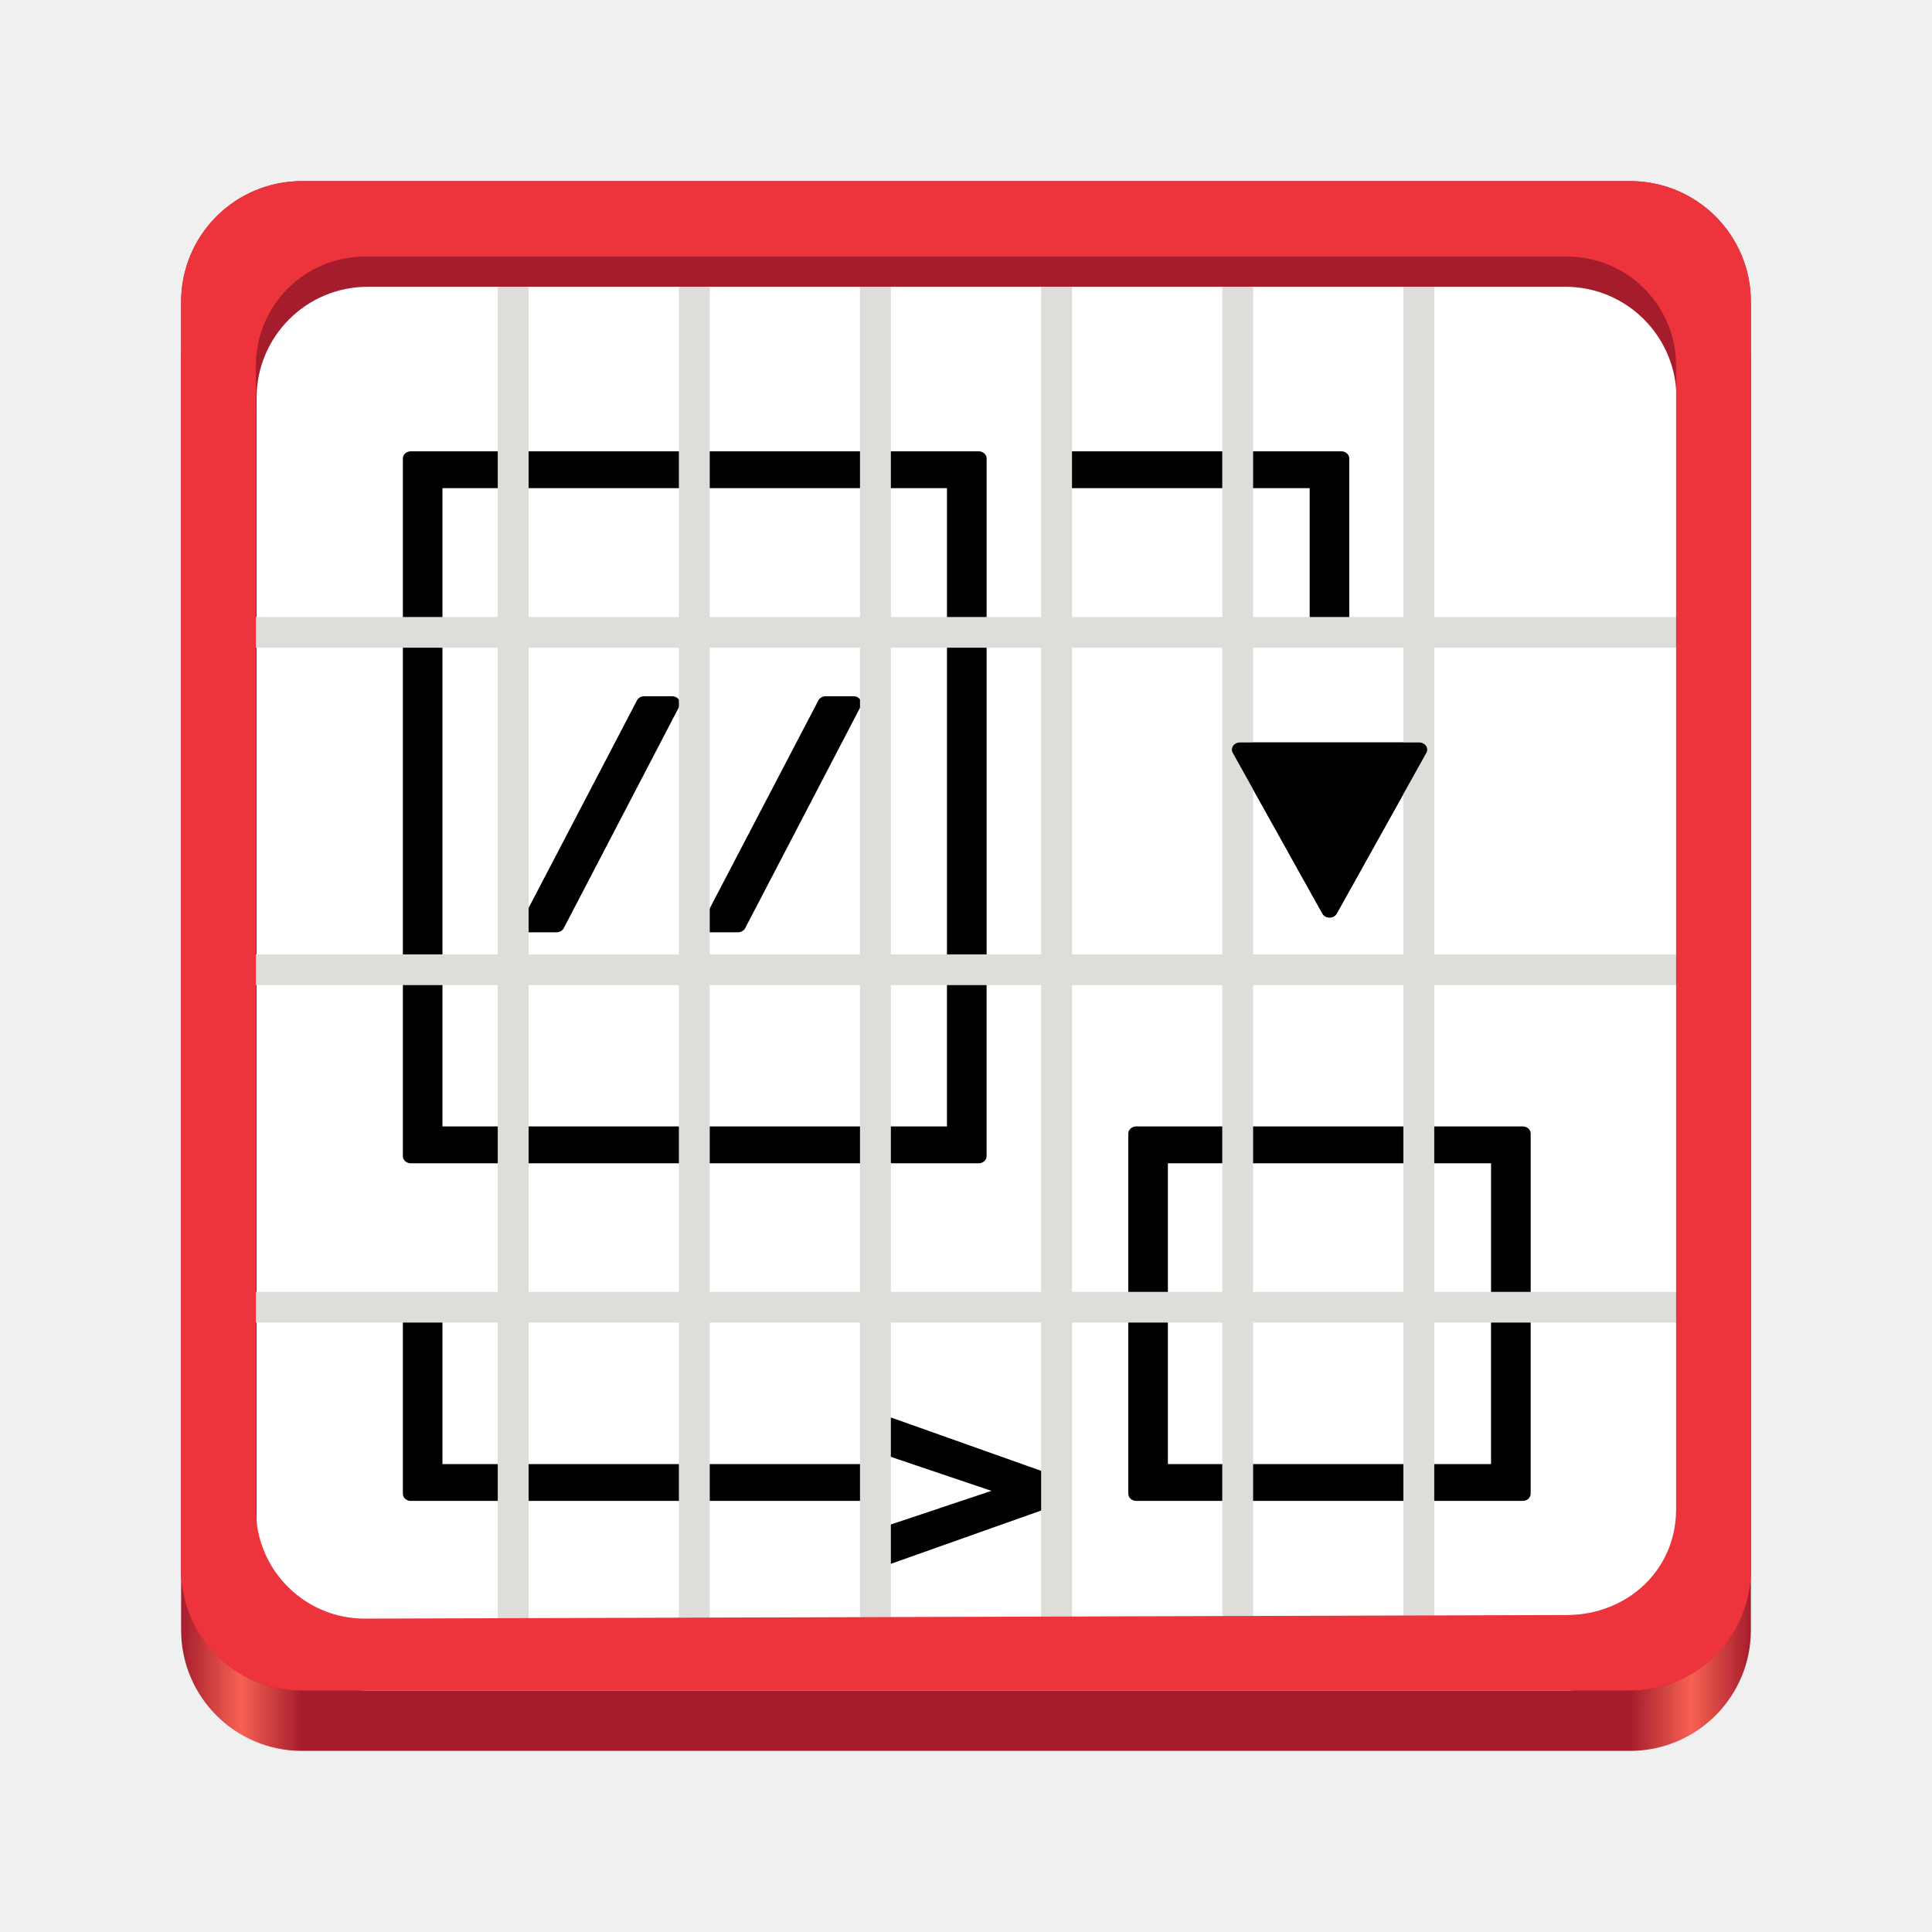
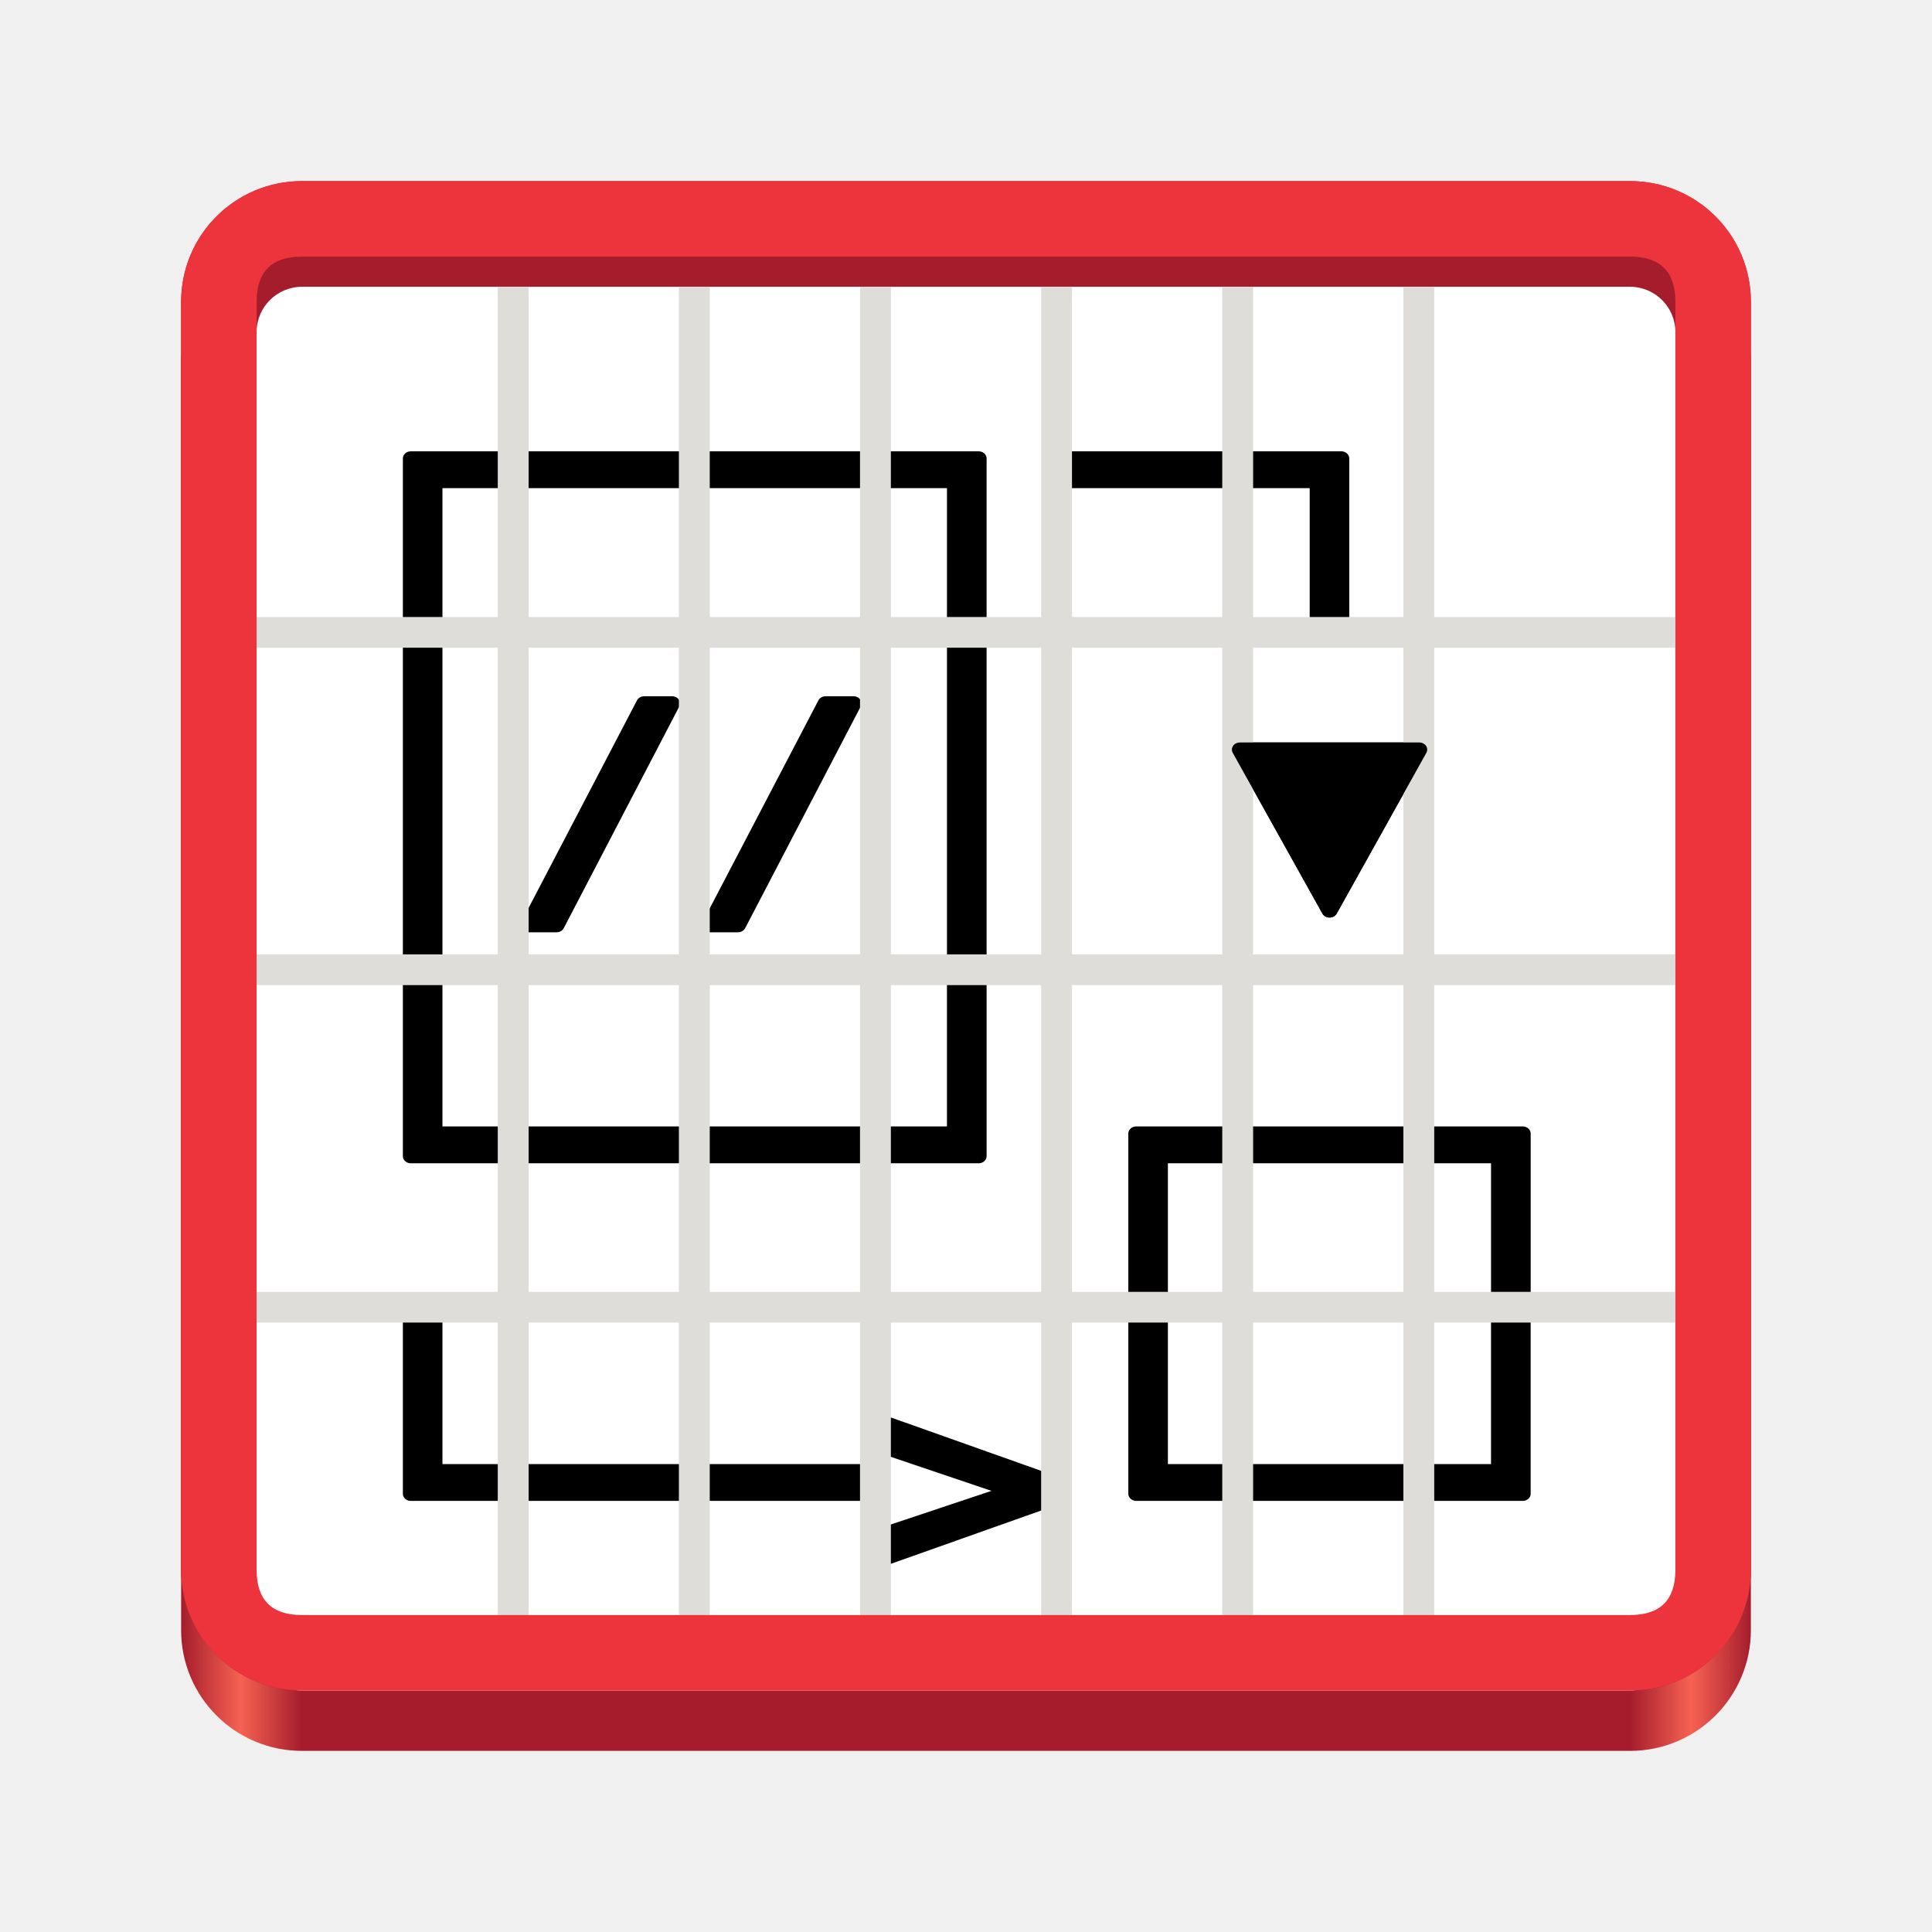
<svg xmlns="http://www.w3.org/2000/svg" height="128px" viewBox="0 0 128 128" width="128px">
  <linearGradient id="a" gradientTransform="matrix(0.232143 0 0 0.328947 -8.566895 263.8278)" gradientUnits="userSpaceOnUse" x1="88.596" x2="536.596" y1="-449.394" y2="-449.394">
    <stop offset="0" stop-color="#a51d2d" />
    <stop offset="0.038" stop-color="#f66151" />
    <stop offset="0.077" stop-color="#a51d2d" />
    <stop offset="0.923" stop-color="#a51d2d" />
    <stop offset="0.962" stop-color="#f66151" />
    <stop offset="1" stop-color="#a51d2d" />
  </linearGradient>
  <path d="m 20 16 h 88 c 4.418 0 8 3.582 8 8 v 84 c 0 4.418 -3.582 8 -8 8 h -88 c -4.418 0 -8 -3.582 -8 -8 v -84 c 0 -4.418 3.582 -8 8 -8 z m 0 0" fill="url(#a)" />
  <path d="m 20 12 h 88 c 4.418 0 8 3.582 8 8 v 84 c 0 4.418 -3.582 8 -8 8 h -88 c -4.418 0 -8 -3.582 -8 -8 v -84 c 0 -4.418 3.582 -8 8 -8 z m 0 0" fill="#a51d2d" />
-   <path d="m 24.359 19 h 79.352 c 4.062 0 7.359 3.297 7.359 7.359 v 78.281 c 0 4.062 -3.297 7.359 -7.359 7.359 h -79.352 c -4.062 0 -7.359 -3.297 -7.359 -7.359 v -78.281 c 0 -4.062 3.297 -7.359 7.359 -7.359 z m 0 0" fill="#ffffff" />
+   <path d="m 20.008 19 h 87.984 c 1.66 0 3.008 1.348 3.008 3.008 v 86.984 c 0 1.66 -1.348 3.008 -3.008 3.008 h -87.984 c -1.66 0 -3.008 -1.348 -3.008 -3.008 v -86.984 c 0 -1.66 1.348 -3.008 3.008 -3.008 z m 0 0" fill="#ffffff" />
  <path d="m -322.654 225.741 v -11.998 h 6.624 v 1.576 h -5.141 v 10.422 z m 6.247 -10.422 v -1.576 h 11.75 v 1.576 z m 11.38 0 v -1.576 h 11.75 v 1.576 z m 16.503 10.422 v -10.422 h -5.122 v -1.576 h 6.609 v 11.998 z m 6.25 -10.422 v -1.576 h 11.75 v 1.576 z m 16.503 10.422 v -10.422 h -5.126 v -1.576 h 6.609 v 11.998 z m -61.824 -22.258" stroke="#000000" stroke-linejoin="round" transform="matrix(1.05618 0 0 0.946808 368 -171.9991)" />
  <path d="m -322.654 249.369 v -22.44 h 1.483 v 22.44 z m 14.639 -18.487 h 1.749 l -7.249 15.517 h -1.764 z m 11.38 0 h 1.749 l -7.249 15.517 h -1.768 z m 8.111 18.487 v -22.44 h 1.487 v 22.44 z m 23.5 -4.002 l -5.625 -11.251 h 11.251 z m -62.571 -18.26" stroke="#000000" stroke-linejoin="round" transform="matrix(1.05618 0 0 0.946808 368 -171.9991)" />
  <path d="m -322.654 262.563 v -12.018 h 1.483 v 10.438 h 5.141 v 1.58 z m 6.247 0 v -1.58 h 11.75 v 1.58 z m 11.38 0 v -1.58 h 11.75 v 1.58 z m 11.38 0 v -1.58 h 5.122 v -10.438 h 1.487 v 12.018 z m 16.499 10.422 v -12.002 h 6.624 v 1.58 h -5.141 v 10.422 z m 6.25 -10.422 v -1.58 h 11.75 v 1.58 z m 16.503 10.422 v -10.422 h -5.122 v -1.58 h 6.609 v 12.002 z m -73.2 -22.258" stroke="#000000" stroke-linejoin="round" transform="matrix(1.05618 0 0 0.946808 368 -171.9991)" />
  <path d="m -322.654 286.187 v -12.014 h 1.483 v 10.438 h 5.141 v 1.576 z m 6.247 0 v -1.576 h 11.75 v 1.576 z m 11.38 0 v -1.576 h 11.75 v 1.576 z m 12.379 -3.156 v -1.687 l 9.749 3.862 v 1.531 l -9.749 3.858 v -1.687 l 7.844 -2.921 z m 15.5 3.156 v -12.014 h 1.483 v 10.438 h 5.141 v 1.576 z m 6.25 0 v -1.576 h 11.75 v 1.576 z m 11.38 0 v -1.576 h 5.122 v -10.438 h 1.487 v 12.014 z m -68.078 -11.841" stroke="#000000" stroke-linejoin="round" transform="matrix(1.05618 0 0 0.946808 368 -171.9991)" />
  <g fill="none" stroke="#deddda" stroke-linejoin="bevel">
    <path d="m -321 188 v 91.999" stroke-width="2.045" transform="matrix(1 0 0 0.967401 355 -162.8714)" />
    <path d="m -309 188 v 91.999" stroke-width="2.045" transform="matrix(1 0 0 0.967401 355 -162.8714)" />
    <path d="m -297 188 v 91.999" stroke-width="2.045" transform="matrix(1 0 0 0.967401 355 -162.8714)" />
    <path d="m -285 188 v 91.999" stroke-width="2.045" transform="matrix(1 0 0 0.967401 355 -162.8714)" />
    <path d="m -273 188 v 91.999" stroke-width="2.045" transform="matrix(1 0 0 0.967401 355 -162.8714)" />
    <path d="m -261 188 v 91.999" stroke-width="2.045" transform="matrix(1 0 0 0.967401 355 -162.8714)" />
    <path d="m -243 209.139 h -95.841" stroke-width="1.973" transform="matrix(0.985157 0 0 1.030858 350.4631 -173.6982)" />
    <path d="m -243 230.826 h -95.841" stroke-width="1.973" transform="matrix(0.985157 0 0 1.030858 350.4631 -173.6982)" />
    <path d="m -243 252.512 h -95.841" stroke-width="1.973" transform="matrix(0.985157 0 0 1.030858 350.4631 -173.6982)" />
    <path d="m -243 274.198 h -95.841" stroke-width="1.973" transform="matrix(0.985157 0 0 1.030858 350.4631 -173.6982)" />
  </g>
-   <path d="m 20 12 c -4.434 0 -8 3.566 -8 8 v 84 c 0 4.434 3.566 8 8 8 h 88 c 4.434 0 8 -3.566 8 -8 v -84 c 0 -4.434 -3.566 -8 -8 -8 z m 4.191 5 h 79.617 c 4.012 0 7.238 3.227 7.238 7.238 v 75.762 c 0 4.012 -3.227 6.988 -7.238 7 l -79.617 0.238 c -4.012 0.012 -7.238 -3.227 -7.238 -7.238 v -75.762 c 0 -4.012 3.227 -7.238 7.238 -7.238 z m 0 0" fill="#ed333b" />
+   <path d="m 20 12 c -4.434 0 -8 3.566 -8 8 v 84 c 0 4.434 3.566 8 8 8 h 88 c 4.434 0 8 -3.566 8 -8 v -84 c 0 -4.434 -3.566 -8 -8 -8 z m 0 5 h 88 c 2 0 3 1 3 3 v 84 c 0 2 -1 3 -3 3 h -88 c -2 0 -3 -1 -3 -3 v -84 c 0 -2 1 -3 3 -3 z m 0 0" fill="#ed333b" />
  <path d="m -265.025 245.367 l -5.625 -11.251 h 11.251 z m -62.571 -18.26" stroke="#000000" stroke-linejoin="round" transform="matrix(1.05618 0 0 0.946808 368 -171.9991)" />
</svg>
